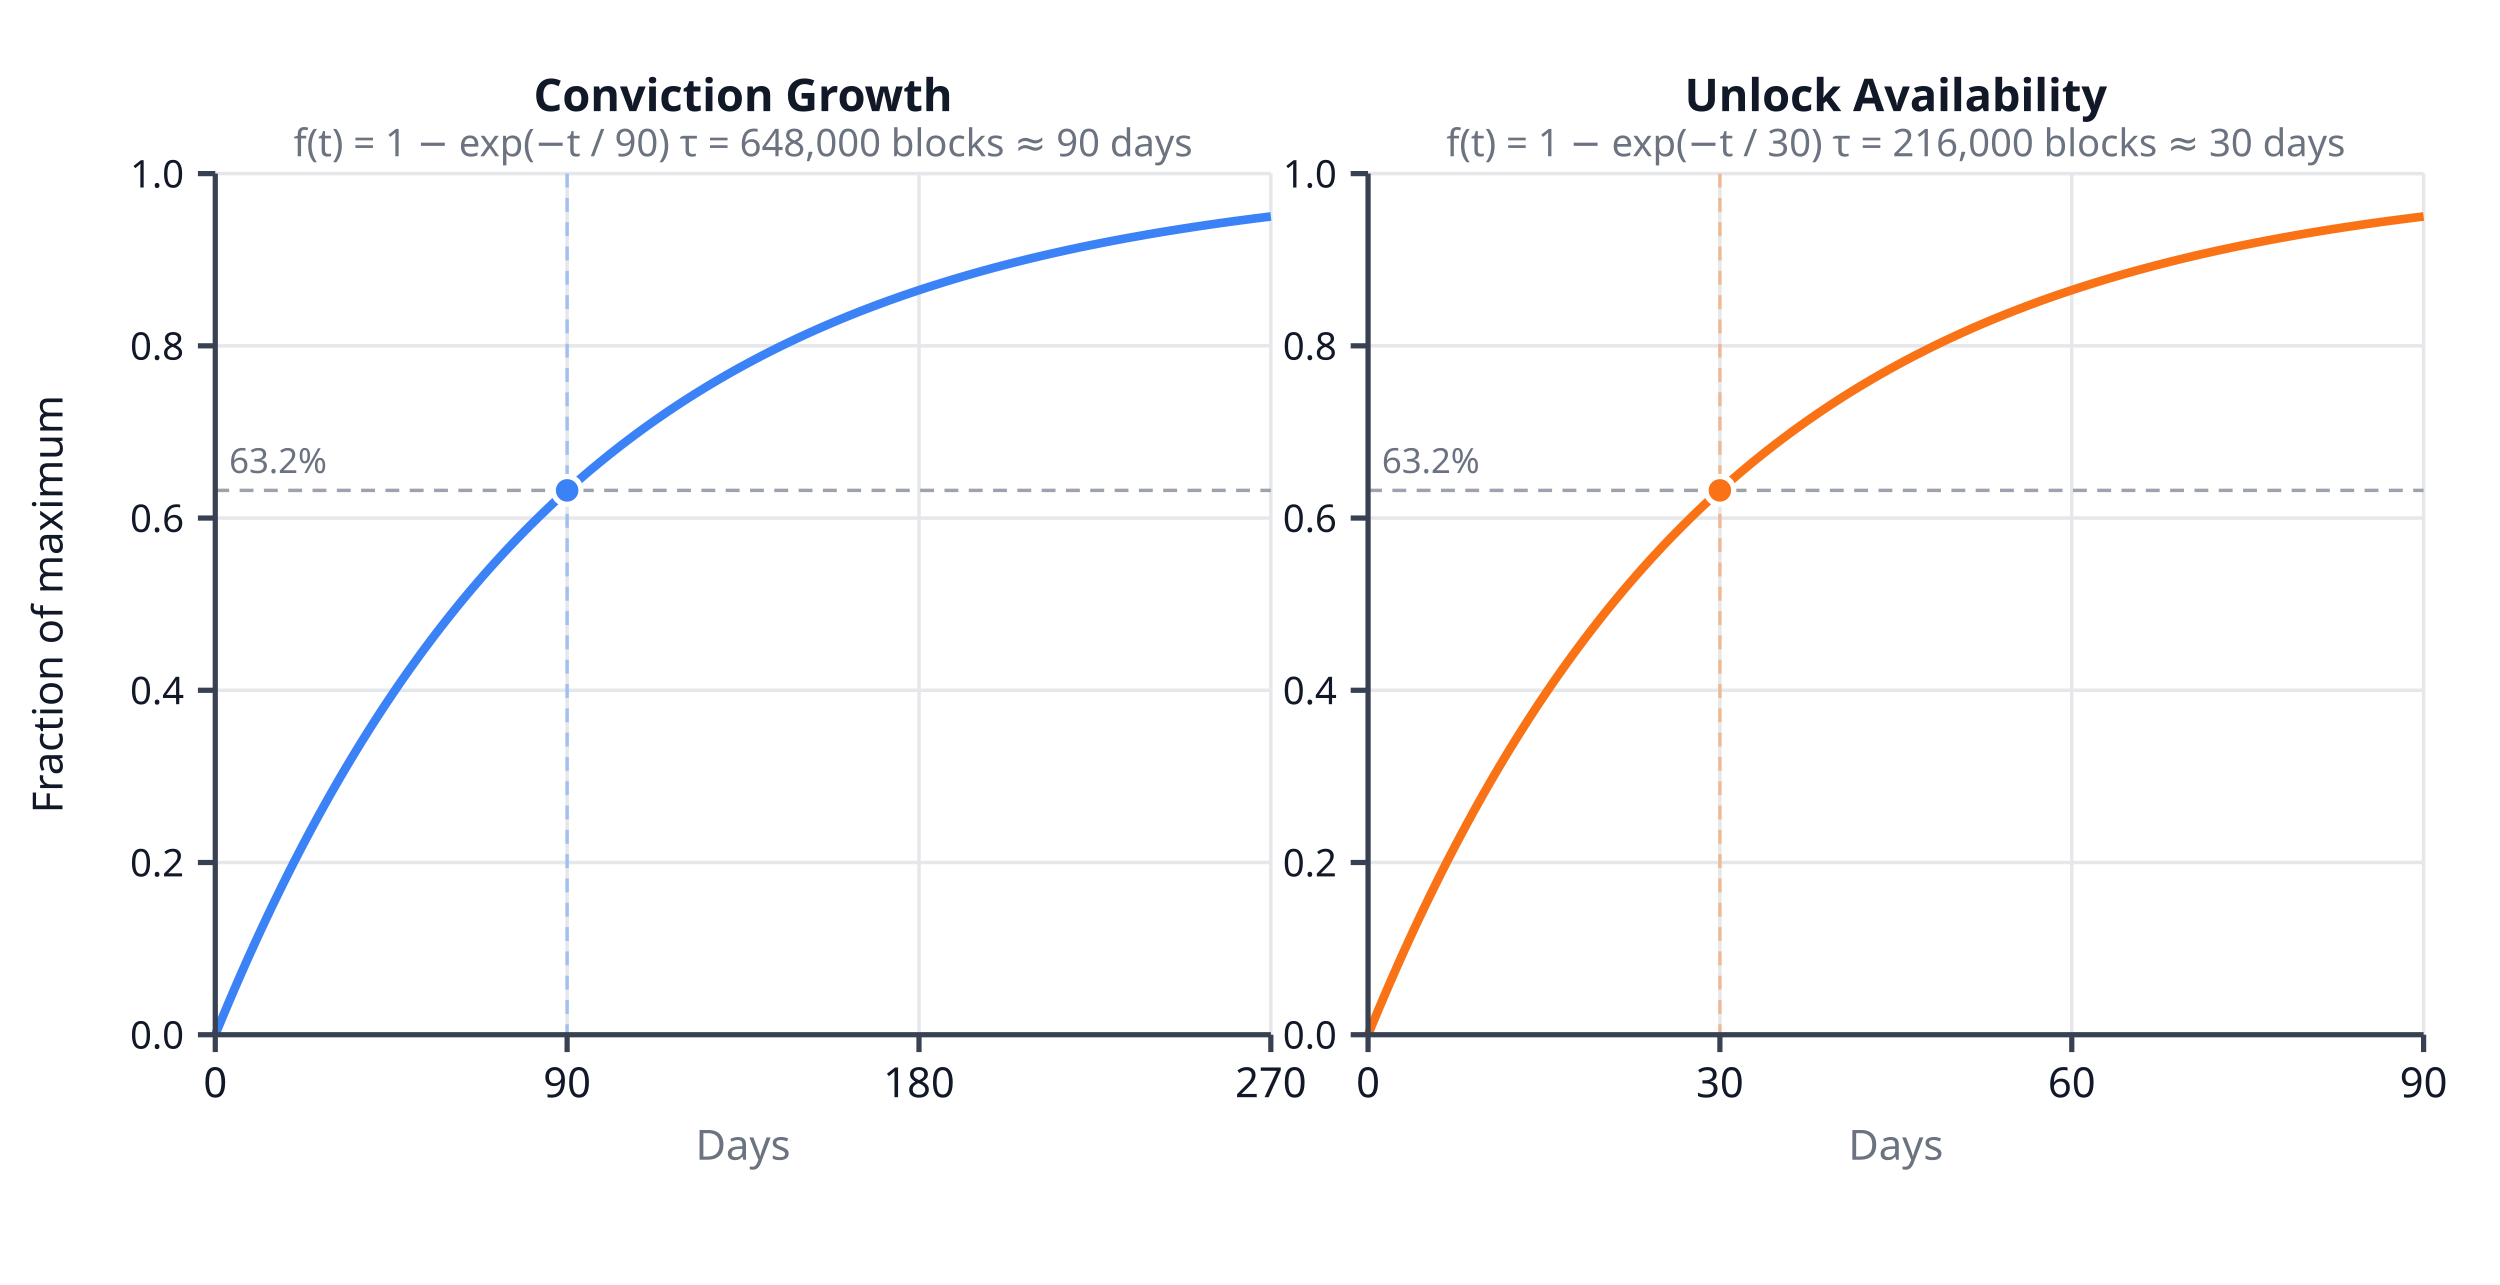
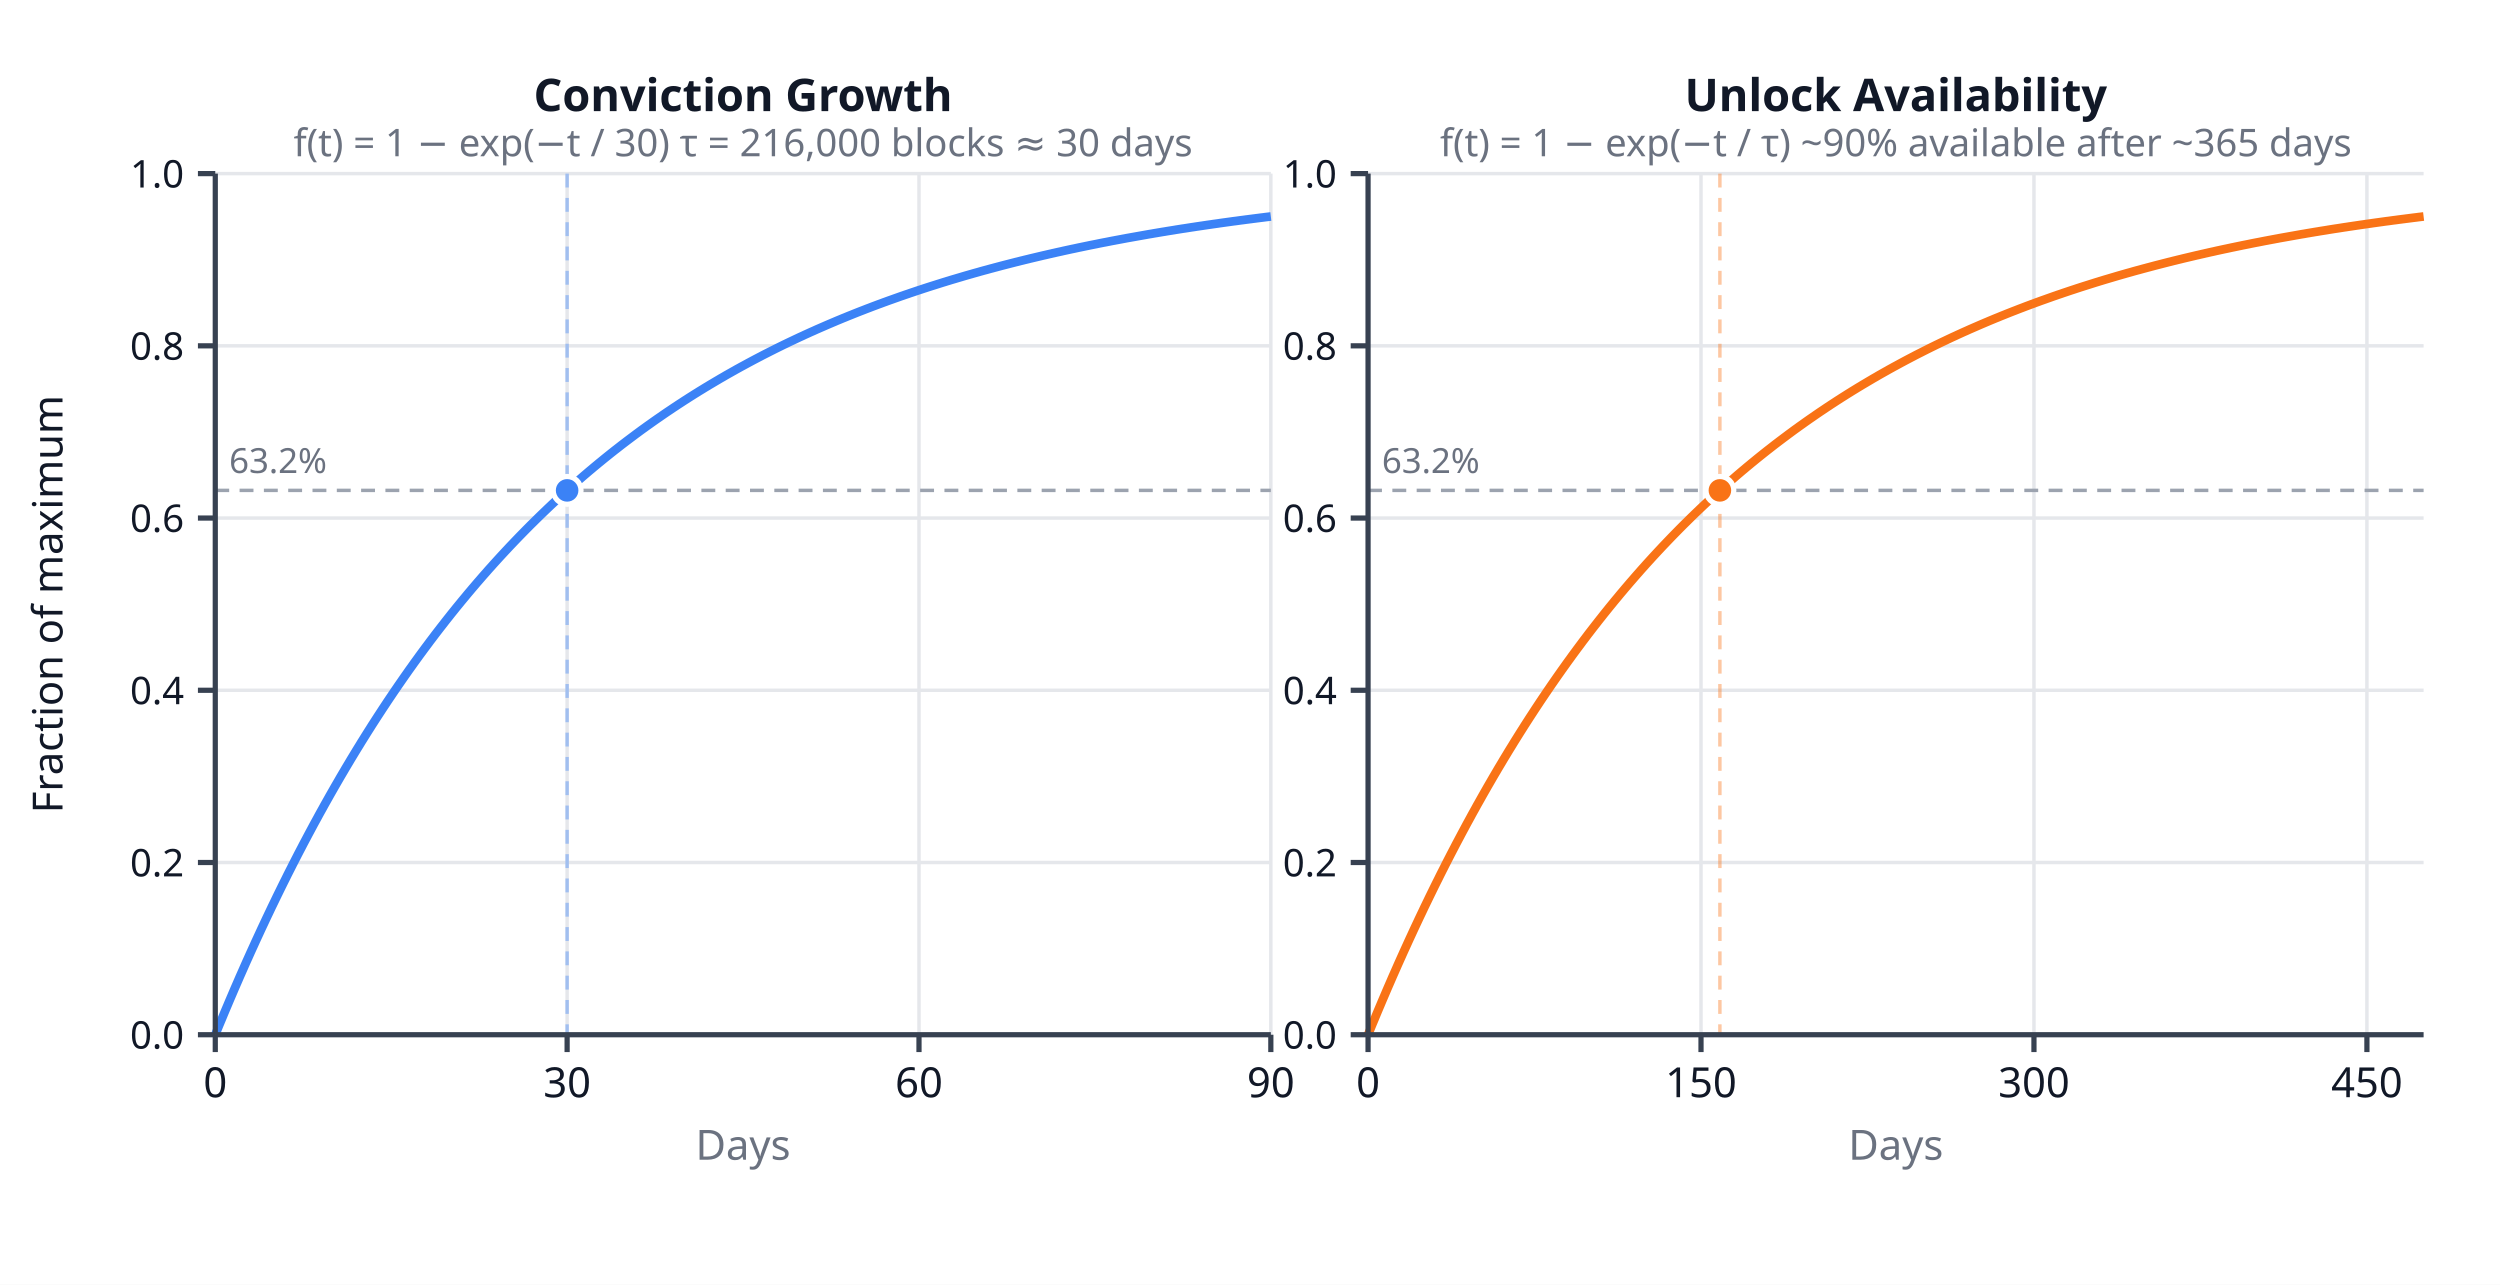
<svg xmlns="http://www.w3.org/2000/svg" width="720" height="370" viewBox="0 0 720 370">
  <rect width="720" height="370" fill="white" />
  <line x1="62.00" y1="248.40" x2="366.00" y2="248.40" stroke="#e5e7eb" stroke-width="1" />
  <line x1="62.00" y1="198.80" x2="366.00" y2="198.80" stroke="#e5e7eb" stroke-width="1" />
  <line x1="62.00" y1="149.20" x2="366.00" y2="149.20" stroke="#e5e7eb" stroke-width="1" />
  <line x1="62.00" y1="99.60" x2="366.00" y2="99.60" stroke="#e5e7eb" stroke-width="1" />
  <line x1="62.00" y1="50.00" x2="366.00" y2="50.00" stroke="#e5e7eb" stroke-width="1" />
  <line x1="62.00" y1="50" x2="62.00" y2="298" stroke="#e5e7eb" stroke-width="1" />
  <line x1="163.33" y1="50" x2="163.33" y2="298" stroke="#e5e7eb" stroke-width="1" />
  <line x1="264.67" y1="50" x2="264.67" y2="298" stroke="#e5e7eb" stroke-width="1" />
  <line x1="366.00" y1="50" x2="366.00" y2="298" stroke="#e5e7eb" stroke-width="1" />
  <line x1="62.00" y1="141.23" x2="366.00" y2="141.23" stroke="#9ca3af" stroke-width="1" stroke-dasharray="4,3" />
  <text x="66.0" y="136.23" font-size="10" fill="#6b7280" font-family="sans-serif">63.2%</text>
  <line x1="163.33" y1="50" x2="163.33" y2="298" stroke="#3b82f6" stroke-width="1" stroke-dasharray="4,3" opacity="0.4" />
  <polyline points="62.00,298.00 62.51,296.76 63.01,295.53 63.52,294.31 64.03,293.09 64.53,291.88 65.04,290.67 65.55,289.47 66.05,288.28 66.56,287.09 67.07,285.90 67.57,284.73 68.08,283.56 68.59,282.39 69.09,281.23 69.60,280.08 70.11,278.93 70.61,277.79 71.12,276.65 71.63,275.52 72.13,274.40 72.64,273.28 73.15,272.17 73.65,271.06 74.16,269.96 74.67,268.86 75.17,267.77 75.68,266.68 76.19,265.60 76.69,264.53 77.20,263.46 77.71,262.39 78.21,261.33 78.72,260.28 79.23,259.23 79.73,258.19 80.24,257.15 80.75,256.11 81.25,255.09 81.76,254.06 82.27,253.05 82.77,252.03 83.28,251.02 83.79,250.02 84.29,249.02 84.80,248.03 85.31,247.04 85.81,246.06 86.32,245.08 86.83,244.11 87.33,243.14 87.84,242.18 88.35,241.22 88.85,240.27 89.36,239.32 89.87,238.37 90.37,237.43 90.88,236.50 91.39,235.57 91.89,234.64 92.40,233.72 92.91,232.81 93.41,231.89 93.92,230.99 94.43,230.08 94.93,229.19 95.44,228.29 95.95,227.40 96.45,226.52 96.96,225.64 97.47,224.76 97.97,223.89 98.48,223.02 98.99,222.16 99.49,221.30 100.00,220.45 100.51,219.60 101.01,218.75 101.52,217.91 102.03,217.07 102.53,216.24 103.04,215.41 103.55,214.59 104.05,213.76 104.56,212.95 105.07,212.13 105.57,211.33 106.08,210.52 106.59,209.72 107.09,208.92 107.60,208.13 108.11,207.34 108.61,206.56 109.12,205.78 109.63,205.00 110.13,204.23 110.64,203.46 111.15,202.69 111.65,201.93 112.16,201.17 112.67,200.42 113.17,199.67 113.68,198.92 114.19,198.18 114.69,197.44 115.20,196.71 115.71,195.97 116.21,195.25 116.72,194.52 117.23,193.80 117.73,193.08 118.24,192.37 118.75,191.66 119.25,190.95 119.76,190.25 120.27,189.55 120.77,188.85 121.28,188.16 121.79,187.47 122.29,186.79 122.80,186.11 123.31,185.43 123.81,184.75 124.32,184.08 124.83,183.41 125.33,182.74 125.84,182.08 126.35,181.42 126.85,180.77 127.36,180.12 127.87,179.47 128.37,178.82 128.88,178.18 129.39,177.54 129.89,176.90 130.40,176.27 130.91,175.64 131.41,175.01 131.92,174.39 132.43,173.77 132.93,173.15 133.44,172.54 133.95,171.93 134.45,171.32 134.96,170.71 135.47,170.11 135.97,169.51 136.48,168.92 136.99,168.32 137.49,167.73 138.00,167.15 138.51,166.56 139.01,165.98 139.52,165.40 140.03,164.83 140.53,164.25 141.04,163.68 141.55,163.12 142.05,162.55 142.56,161.99 143.07,161.43 143.57,160.88 144.08,160.32 144.59,159.77 145.09,159.23 145.60,158.68 146.11,158.14 146.61,157.60 147.12,157.06 147.63,156.53 148.13,156.00 148.64,155.47 149.15,154.94 149.65,154.42 150.16,153.90 150.67,153.38 151.17,152.87 151.68,152.35 152.19,151.84 152.69,151.33 153.20,150.83 153.71,150.33 154.21,149.83 154.72,149.33 155.23,148.83 155.73,148.34 156.24,147.85 156.75,147.36 157.25,146.88 157.76,146.39 158.27,145.91 158.77,145.43 159.28,144.96 159.79,144.48 160.29,144.01 160.80,143.54 161.31,143.08 161.81,142.61 162.32,142.15 162.83,141.69 163.33,141.23 163.84,140.78 164.35,140.33 164.85,139.88 165.36,139.43 165.87,138.98 166.37,138.54 166.88,138.10 167.39,137.66 167.89,137.22 168.40,136.78 168.91,136.35 169.41,135.92 169.92,135.49 170.43,135.07 170.93,134.64 171.44,134.22 171.95,133.80 172.45,133.38 172.96,132.97 173.47,132.55 173.97,132.14 174.48,131.73 174.99,131.32 175.49,130.92 176.00,130.51 176.51,130.11 177.01,129.71 177.52,129.32 178.03,128.92 178.53,128.53 179.04,128.13 179.55,127.74 180.05,127.36 180.56,126.97 181.07,126.59 181.57,126.21 182.08,125.83 182.59,125.45 183.09,125.07 183.60,124.70 184.11,124.32 184.61,123.95 185.12,123.58 185.63,123.22 186.13,122.85 186.64,122.49 187.15,122.13 187.65,121.77 188.16,121.41 188.67,121.05 189.17,120.70 189.68,120.35 190.19,120.00 190.69,119.65 191.20,119.30 191.71,118.95 192.21,118.61 192.72,118.27 193.23,117.93 193.73,117.59 194.24,117.25 194.75,116.92 195.25,116.58 195.76,116.25 196.27,115.92 196.77,115.59 197.28,115.26 197.79,114.94 198.29,114.61 198.80,114.29 199.31,113.97 199.81,113.65 200.32,113.33 200.83,113.02 201.33,112.70 201.84,112.39 202.35,112.08 202.85,111.77 203.36,111.46 203.87,111.16 204.37,110.85 204.88,110.55 205.39,110.25 205.89,109.95 206.40,109.65 206.91,109.35 207.41,109.05 207.92,108.76 208.43,108.47 208.93,108.17 209.44,107.88 209.95,107.59 210.45,107.31 210.96,107.02 211.47,106.74 211.97,106.45 212.48,106.17 212.99,105.89 213.49,105.61 214.00,105.34 214.51,105.06 215.01,104.79 215.52,104.51 216.03,104.24 216.53,103.97 217.04,103.70 217.55,103.43 218.05,103.17 218.56,102.90 219.07,102.64 219.57,102.37 220.08,102.11 220.59,101.85 221.09,101.60 221.60,101.34 222.11,101.08 222.61,100.83 223.12,100.57 223.63,100.32 224.13,100.07 224.64,99.82 225.15,99.57 225.65,99.32 226.16,99.08 226.67,98.83 227.17,98.59 227.68,98.35 228.19,98.11 228.69,97.87 229.20,97.63 229.71,97.39 230.21,97.15 230.72,96.92 231.23,96.69 231.73,96.45 232.24,96.22 232.75,95.99 233.25,95.76 233.76,95.53 234.27,95.31 234.77,95.08 235.28,94.85 235.79,94.63 236.29,94.41 236.80,94.19 237.31,93.97 237.81,93.75 238.32,93.53 238.83,93.31 239.33,93.10 239.84,92.88 240.35,92.67 240.85,92.45 241.36,92.24 241.87,92.03 242.37,91.82 242.88,91.61 243.39,91.41 243.89,91.20 244.40,90.99 244.91,90.79 245.41,90.59 245.92,90.38 246.43,90.18 246.93,89.98 247.44,89.78 247.95,89.58 248.45,89.39 248.96,89.19 249.47,88.99 249.97,88.80 250.48,88.61 250.99,88.41 251.49,88.22 252.00,88.03 252.51,87.84 253.01,87.65 253.52,87.47 254.03,87.28 254.53,87.09 255.04,86.91 255.55,86.72 256.05,86.54 256.56,86.36 257.07,86.18 257.57,86.00 258.08,85.82 258.59,85.64 259.09,85.46 259.60,85.28 260.11,85.11 260.61,84.93 261.12,84.76 261.63,84.59 262.13,84.41 262.64,84.24 263.15,84.07 263.65,83.90 264.16,83.73 264.67,83.56 265.17,83.40 265.68,83.23 266.19,83.06 266.69,82.90 267.20,82.73 267.71,82.57 268.21,82.41 268.72,82.25 269.23,82.09 269.73,81.93 270.24,81.77 270.75,81.61 271.25,81.45 271.76,81.29 272.27,81.14 272.77,80.98 273.28,80.83 273.79,80.67 274.29,80.52 274.80,80.37 275.31,80.22 275.81,80.07 276.32,79.92 276.83,79.77 277.33,79.62 277.84,79.47 278.35,79.32 278.85,79.18 279.36,79.03 279.87,78.89 280.37,78.74 280.88,78.60 281.39,78.46 281.89,78.32 282.40,78.17 282.91,78.03 283.41,77.89 283.92,77.76 284.43,77.62 284.93,77.48 285.44,77.34 285.95,77.21 286.45,77.07 286.96,76.94 287.47,76.80 287.97,76.67 288.48,76.53 288.99,76.40 289.49,76.27 290.00,76.14 290.51,76.01 291.01,75.88 291.52,75.75 292.03,75.62 292.53,75.49 293.04,75.37 293.55,75.24 294.05,75.11 294.56,74.99 295.07,74.86 295.57,74.74 296.08,74.62 296.59,74.49 297.09,74.37 297.60,74.25 298.11,74.13 298.61,74.01 299.12,73.89 299.63,73.77 300.13,73.65 300.64,73.53 301.15,73.42 301.65,73.30 302.16,73.18 302.67,73.07 303.17,72.95 303.68,72.84 304.19,72.72 304.69,72.61 305.20,72.50 305.71,72.39 306.21,72.27 306.72,72.16 307.23,72.05 307.73,71.94 308.24,71.83 308.75,71.72 309.25,71.62 309.76,71.51 310.27,71.40 310.77,71.29 311.28,71.19 311.79,71.08 312.29,70.98 312.80,70.87 313.31,70.77 313.81,70.66 314.32,70.56 314.83,70.46 315.33,70.36 315.84,70.26 316.35,70.15 316.85,70.05 317.36,69.95 317.87,69.85 318.37,69.76 318.88,69.66 319.39,69.56 319.89,69.46 320.40,69.36 320.91,69.27 321.41,69.17 321.92,69.08 322.43,68.98 322.93,68.89 323.44,68.79 323.95,68.70 324.45,68.60 324.96,68.51 325.47,68.42 325.97,68.33 326.48,68.24 326.99,68.15 327.49,68.06 328.00,67.97 328.51,67.88 329.01,67.79 329.52,67.70 330.03,67.61 330.53,67.52 331.04,67.43 331.55,67.35 332.05,67.26 332.56,67.17 333.07,67.09 333.57,67.00 334.08,66.92 334.59,66.83 335.09,66.75 335.60,66.67 336.11,66.58 336.61,66.50 337.12,66.42 337.63,66.34 338.13,66.26 338.64,66.17 339.15,66.09 339.65,66.01 340.16,65.93 340.67,65.85 341.17,65.78 341.68,65.70 342.19,65.62 342.69,65.54 343.20,65.46 343.71,65.39 344.21,65.31 344.72,65.23 345.23,65.16 345.73,65.08 346.24,65.01 346.75,64.93 347.25,64.86 347.76,64.78 348.27,64.71 348.77,64.64 349.28,64.56 349.79,64.49 350.29,64.42 350.80,64.35 351.31,64.27 351.81,64.20 352.32,64.13 352.83,64.06 353.33,63.99 353.84,63.92 354.35,63.85 354.85,63.78 355.36,63.71 355.87,63.65 356.37,63.58 356.88,63.51 357.39,63.44 357.89,63.38 358.40,63.31 358.91,63.24 359.41,63.18 359.92,63.11 360.43,63.05 360.93,62.98 361.44,62.92 361.95,62.85 362.45,62.79 362.96,62.72 363.47,62.66 363.97,62.60 364.48,62.53 364.99,62.47 365.49,62.41 366.00,62.35" fill="none" stroke="#3b82f6" stroke-width="2.5" stroke-linejoin="round" />
  <circle cx="163.33" cy="141.23" r="4" fill="#3b82f6" stroke="white" stroke-width="1.5" />
  <line x1="62.00" y1="50" x2="62.00" y2="298" stroke="#374151" stroke-width="1.5" />
  <line x1="62.00" y1="298" x2="366.00" y2="298" stroke="#374151" stroke-width="1.5" />
  <line x1="62.00" y1="298" x2="62.00" y2="303" stroke="#374151" stroke-width="1.5" />
  <text x="62.00" y="316" text-anchor="middle" font-size="12" fill="#111827" font-family="sans-serif">0</text>
  <line x1="163.33" y1="298" x2="163.33" y2="303" stroke="#374151" stroke-width="1.5" />
-   <text x="163.33" y="316" text-anchor="middle" font-size="12" fill="#111827" font-family="sans-serif">90</text>
+   <text x="163.33" y="316" text-anchor="middle" font-size="12" fill="#111827" font-family="sans-serif">30</text>
  <line x1="264.67" y1="298" x2="264.67" y2="303" stroke="#374151" stroke-width="1.5" />
-   <text x="264.67" y="316" text-anchor="middle" font-size="12" fill="#111827" font-family="sans-serif">180</text>
+   <text x="264.67" y="316" text-anchor="middle" font-size="12" fill="#111827" font-family="sans-serif">60</text>
  <line x1="366.00" y1="298" x2="366.00" y2="303" stroke="#374151" stroke-width="1.5" />
-   <text x="366.00" y="316" text-anchor="middle" font-size="12" fill="#111827" font-family="sans-serif">270</text>
+   <text x="366.00" y="316" text-anchor="middle" font-size="12" fill="#111827" font-family="sans-serif">90</text>
  <text x="214.00" y="334" text-anchor="middle" font-size="12" fill="#6b7280" font-family="sans-serif">Days</text>
  <text x="214.00" y="32" text-anchor="middle" font-size="13" font-weight="600" fill="#111827" font-family="sans-serif">Conviction Growth</text>
-   <text x="214.00" y="45" text-anchor="middle" font-size="11" fill="#6b7280" font-family="sans-serif">f(t) = 1 − exp(−t / 90)    τ = 648,000 blocks ≈ 90 days</text>
+   <text x="214.00" y="45" text-anchor="middle" font-size="11" fill="#6b7280" font-family="sans-serif">f(t) = 1 − exp(−t / 30)    τ = 216,000 blocks ≈ 30 days</text>
  <line x1="394.00" y1="248.40" x2="698.00" y2="248.40" stroke="#e5e7eb" stroke-width="1" />
  <line x1="394.00" y1="198.80" x2="698.00" y2="198.80" stroke="#e5e7eb" stroke-width="1" />
  <line x1="394.00" y1="149.20" x2="698.00" y2="149.20" stroke="#e5e7eb" stroke-width="1" />
  <line x1="394.00" y1="99.60" x2="698.00" y2="99.60" stroke="#e5e7eb" stroke-width="1" />
  <line x1="394.00" y1="50.00" x2="698.00" y2="50.00" stroke="#e5e7eb" stroke-width="1" />
  <line x1="394.00" y1="50" x2="394.00" y2="298" stroke="#e5e7eb" stroke-width="1" />
-   <line x1="495.33" y1="50" x2="495.33" y2="298" stroke="#e5e7eb" stroke-width="1" />
-   <line x1="596.67" y1="50" x2="596.67" y2="298" stroke="#e5e7eb" stroke-width="1" />
-   <line x1="698.00" y1="50" x2="698.00" y2="298" stroke="#e5e7eb" stroke-width="1" />
+   <line x1="489.89" y1="50" x2="489.89" y2="298" stroke="#e5e7eb" stroke-width="1" />
+   <line x1="585.78" y1="50" x2="585.78" y2="298" stroke="#e5e7eb" stroke-width="1" />
+   <line x1="681.67" y1="50" x2="681.67" y2="298" stroke="#e5e7eb" stroke-width="1" />
  <line x1="394.00" y1="141.23" x2="698.00" y2="141.23" stroke="#9ca3af" stroke-width="1" stroke-dasharray="4,3" />
  <text x="398.0" y="136.23" font-size="10" fill="#6b7280" font-family="sans-serif">63.2%</text>
  <line x1="495.33" y1="50" x2="495.33" y2="298" stroke="#f97316" stroke-width="1" stroke-dasharray="4,3" opacity="0.4" />
  <polyline points="394.00,298.00 394.51,296.76 395.01,295.53 395.52,294.31 396.03,293.09 396.53,291.88 397.04,290.67 397.55,289.47 398.05,288.28 398.56,287.09 399.07,285.90 399.57,284.73 400.08,283.56 400.59,282.39 401.09,281.23 401.60,280.08 402.11,278.93 402.61,277.79 403.12,276.65 403.63,275.52 404.13,274.40 404.64,273.28 405.15,272.17 405.65,271.06 406.16,269.96 406.67,268.86 407.17,267.77 407.68,266.68 408.19,265.60 408.69,264.53 409.20,263.46 409.71,262.39 410.21,261.33 410.72,260.28 411.23,259.23 411.73,258.19 412.24,257.15 412.75,256.11 413.25,255.09 413.76,254.06 414.27,253.05 414.77,252.03 415.28,251.02 415.79,250.02 416.29,249.02 416.80,248.03 417.31,247.04 417.81,246.06 418.32,245.08 418.83,244.11 419.33,243.14 419.84,242.18 420.35,241.22 420.85,240.27 421.36,239.32 421.87,238.37 422.37,237.43 422.88,236.50 423.39,235.57 423.89,234.64 424.40,233.72 424.91,232.81 425.41,231.89 425.92,230.99 426.43,230.08 426.93,229.19 427.44,228.29 427.95,227.40 428.45,226.52 428.96,225.64 429.47,224.76 429.97,223.89 430.48,223.02 430.99,222.16 431.49,221.30 432.00,220.45 432.51,219.60 433.01,218.75 433.52,217.91 434.03,217.07 434.53,216.24 435.04,215.41 435.55,214.59 436.05,213.76 436.56,212.95 437.07,212.13 437.57,211.33 438.08,210.52 438.59,209.72 439.09,208.92 439.60,208.13 440.11,207.34 440.61,206.56 441.12,205.78 441.63,205.00 442.13,204.23 442.64,203.46 443.15,202.69 443.65,201.93 444.16,201.17 444.67,200.42 445.17,199.67 445.68,198.92 446.19,198.18 446.69,197.44 447.20,196.71 447.71,195.97 448.21,195.25 448.72,194.52 449.23,193.80 449.73,193.08 450.24,192.37 450.75,191.66 451.25,190.95 451.76,190.25 452.27,189.55 452.77,188.85 453.28,188.16 453.79,187.47 454.29,186.79 454.80,186.11 455.31,185.43 455.81,184.75 456.32,184.08 456.83,183.41 457.33,182.74 457.84,182.08 458.35,181.42 458.85,180.77 459.36,180.12 459.87,179.47 460.37,178.82 460.88,178.18 461.39,177.54 461.89,176.90 462.40,176.27 462.91,175.64 463.41,175.01 463.92,174.39 464.43,173.77 464.93,173.15 465.44,172.54 465.95,171.93 466.45,171.32 466.96,170.71 467.47,170.11 467.97,169.51 468.48,168.92 468.99,168.32 469.49,167.73 470.00,167.15 470.51,166.56 471.01,165.98 471.52,165.40 472.03,164.83 472.53,164.25 473.04,163.68 473.55,163.12 474.05,162.55 474.56,161.99 475.07,161.43 475.57,160.88 476.08,160.32 476.59,159.77 477.09,159.23 477.60,158.68 478.11,158.14 478.61,157.60 479.12,157.06 479.63,156.53 480.13,156.00 480.64,155.47 481.15,154.94 481.65,154.42 482.16,153.90 482.67,153.38 483.17,152.87 483.68,152.35 484.19,151.84 484.69,151.33 485.20,150.83 485.71,150.33 486.21,149.83 486.72,149.33 487.23,148.83 487.73,148.34 488.24,147.85 488.75,147.36 489.25,146.88 489.76,146.39 490.27,145.91 490.77,145.43 491.28,144.96 491.79,144.48 492.29,144.01 492.80,143.54 493.31,143.08 493.81,142.61 494.32,142.15 494.83,141.69 495.33,141.23 495.84,140.78 496.35,140.33 496.85,139.88 497.36,139.43 497.87,138.98 498.37,138.54 498.88,138.10 499.39,137.66 499.89,137.22 500.40,136.78 500.91,136.35 501.41,135.92 501.92,135.49 502.43,135.07 502.93,134.64 503.44,134.22 503.95,133.80 504.45,133.38 504.96,132.97 505.47,132.55 505.97,132.14 506.48,131.73 506.99,131.32 507.49,130.92 508.00,130.51 508.51,130.11 509.01,129.71 509.52,129.32 510.03,128.92 510.53,128.53 511.04,128.13 511.55,127.74 512.05,127.36 512.56,126.97 513.07,126.59 513.57,126.21 514.08,125.83 514.59,125.45 515.09,125.07 515.60,124.70 516.11,124.32 516.61,123.95 517.12,123.58 517.63,123.22 518.13,122.85 518.64,122.49 519.15,122.13 519.65,121.77 520.16,121.41 520.67,121.05 521.17,120.70 521.68,120.35 522.19,120.00 522.69,119.65 523.20,119.30 523.71,118.95 524.21,118.61 524.72,118.27 525.23,117.93 525.73,117.59 526.24,117.25 526.75,116.92 527.25,116.58 527.76,116.25 528.27,115.92 528.77,115.59 529.28,115.26 529.79,114.94 530.29,114.61 530.80,114.29 531.31,113.97 531.81,113.65 532.32,113.33 532.83,113.02 533.33,112.70 533.84,112.39 534.35,112.08 534.85,111.77 535.36,111.46 535.87,111.16 536.37,110.85 536.88,110.55 537.39,110.25 537.89,109.95 538.40,109.65 538.91,109.35 539.41,109.05 539.92,108.76 540.43,108.47 540.93,108.17 541.44,107.88 541.95,107.59 542.45,107.31 542.96,107.02 543.47,106.74 543.97,106.45 544.48,106.17 544.99,105.89 545.49,105.61 546.00,105.34 546.51,105.06 547.01,104.79 547.52,104.51 548.03,104.24 548.53,103.97 549.04,103.70 549.55,103.43 550.05,103.17 550.56,102.90 551.07,102.64 551.57,102.37 552.08,102.11 552.59,101.85 553.09,101.60 553.60,101.34 554.11,101.08 554.61,100.83 555.12,100.57 555.63,100.32 556.13,100.07 556.64,99.82 557.15,99.57 557.65,99.32 558.16,99.08 558.67,98.83 559.17,98.59 559.68,98.35 560.19,98.11 560.69,97.87 561.20,97.63 561.71,97.39 562.21,97.15 562.72,96.92 563.23,96.69 563.73,96.45 564.24,96.22 564.75,95.99 565.25,95.76 565.76,95.53 566.27,95.31 566.77,95.08 567.28,94.85 567.79,94.63 568.29,94.41 568.80,94.19 569.31,93.97 569.81,93.75 570.32,93.53 570.83,93.31 571.33,93.10 571.84,92.88 572.35,92.67 572.85,92.45 573.36,92.24 573.87,92.03 574.37,91.82 574.88,91.61 575.39,91.41 575.89,91.20 576.40,90.99 576.91,90.79 577.41,90.59 577.92,90.38 578.43,90.18 578.93,89.98 579.44,89.78 579.95,89.58 580.45,89.39 580.96,89.19 581.47,88.99 581.97,88.80 582.48,88.61 582.99,88.41 583.49,88.22 584.00,88.03 584.51,87.84 585.01,87.65 585.52,87.47 586.03,87.28 586.53,87.09 587.04,86.91 587.55,86.72 588.05,86.54 588.56,86.36 589.07,86.18 589.57,86.00 590.08,85.82 590.59,85.64 591.09,85.46 591.60,85.28 592.11,85.11 592.61,84.93 593.12,84.76 593.63,84.59 594.13,84.41 594.64,84.24 595.15,84.07 595.65,83.90 596.16,83.73 596.67,83.56 597.17,83.40 597.68,83.23 598.19,83.06 598.69,82.90 599.20,82.73 599.71,82.57 600.21,82.41 600.72,82.25 601.23,82.09 601.73,81.93 602.24,81.77 602.75,81.61 603.25,81.45 603.76,81.29 604.27,81.14 604.77,80.98 605.28,80.83 605.79,80.67 606.29,80.52 606.80,80.37 607.31,80.22 607.81,80.07 608.32,79.92 608.83,79.77 609.33,79.62 609.84,79.47 610.35,79.32 610.85,79.18 611.36,79.03 611.87,78.89 612.37,78.74 612.88,78.60 613.39,78.46 613.89,78.32 614.40,78.17 614.91,78.03 615.41,77.89 615.92,77.76 616.43,77.62 616.93,77.48 617.44,77.34 617.95,77.21 618.45,77.07 618.96,76.94 619.47,76.80 619.97,76.67 620.48,76.53 620.99,76.40 621.49,76.27 622.00,76.14 622.51,76.01 623.01,75.88 623.52,75.75 624.03,75.62 624.53,75.49 625.04,75.37 625.55,75.24 626.05,75.11 626.56,74.99 627.07,74.86 627.57,74.74 628.08,74.62 628.59,74.49 629.09,74.37 629.60,74.25 630.11,74.13 630.61,74.01 631.12,73.89 631.63,73.77 632.13,73.65 632.64,73.53 633.15,73.42 633.65,73.30 634.16,73.18 634.67,73.07 635.17,72.95 635.68,72.84 636.19,72.72 636.69,72.61 637.20,72.50 637.71,72.39 638.21,72.27 638.72,72.16 639.23,72.05 639.73,71.94 640.24,71.83 640.75,71.72 641.25,71.62 641.76,71.51 642.27,71.40 642.77,71.29 643.28,71.19 643.79,71.08 644.29,70.98 644.80,70.87 645.31,70.77 645.81,70.66 646.32,70.56 646.83,70.46 647.33,70.36 647.84,70.26 648.35,70.15 648.85,70.05 649.36,69.95 649.87,69.85 650.37,69.76 650.88,69.66 651.39,69.56 651.89,69.46 652.40,69.36 652.91,69.27 653.41,69.17 653.92,69.08 654.43,68.98 654.93,68.89 655.44,68.79 655.95,68.70 656.45,68.60 656.96,68.51 657.47,68.42 657.97,68.33 658.48,68.24 658.99,68.15 659.49,68.06 660.00,67.97 660.51,67.88 661.01,67.79 661.52,67.70 662.03,67.61 662.53,67.52 663.04,67.43 663.55,67.35 664.05,67.26 664.56,67.17 665.07,67.09 665.57,67.00 666.08,66.92 666.59,66.83 667.09,66.75 667.60,66.67 668.11,66.58 668.61,66.50 669.12,66.42 669.63,66.34 670.13,66.26 670.64,66.17 671.15,66.09 671.65,66.01 672.16,65.93 672.67,65.85 673.17,65.78 673.68,65.70 674.19,65.62 674.69,65.54 675.20,65.46 675.71,65.39 676.21,65.31 676.72,65.23 677.23,65.16 677.73,65.08 678.24,65.01 678.75,64.93 679.25,64.86 679.76,64.78 680.27,64.71 680.77,64.64 681.28,64.56 681.79,64.49 682.29,64.42 682.80,64.35 683.31,64.27 683.81,64.20 684.32,64.13 684.83,64.06 685.33,63.99 685.84,63.92 686.35,63.85 686.85,63.78 687.36,63.71 687.87,63.65 688.37,63.58 688.88,63.51 689.39,63.44 689.89,63.38 690.40,63.31 690.91,63.24 691.41,63.18 691.92,63.11 692.43,63.05 692.93,62.98 693.44,62.92 693.95,62.85 694.45,62.79 694.96,62.72 695.47,62.66 695.97,62.60 696.48,62.53 696.99,62.47 697.49,62.41 698.00,62.35" fill="none" stroke="#f97316" stroke-width="2.5" stroke-linejoin="round" />
  <circle cx="495.33" cy="141.23" r="4" fill="#f97316" stroke="white" stroke-width="1.5" />
  <line x1="394.00" y1="50" x2="394.00" y2="298" stroke="#374151" stroke-width="1.5" />
  <line x1="394.00" y1="298" x2="698.00" y2="298" stroke="#374151" stroke-width="1.5" />
  <line x1="394.00" y1="298" x2="394.00" y2="303" stroke="#374151" stroke-width="1.5" />
  <text x="394.00" y="316" text-anchor="middle" font-size="12" fill="#111827" font-family="sans-serif">0</text>
-   <line x1="495.33" y1="298" x2="495.33" y2="303" stroke="#374151" stroke-width="1.5" />
-   <text x="495.33" y="316" text-anchor="middle" font-size="12" fill="#111827" font-family="sans-serif">30</text>
-   <line x1="596.67" y1="298" x2="596.67" y2="303" stroke="#374151" stroke-width="1.5" />
-   <text x="596.67" y="316" text-anchor="middle" font-size="12" fill="#111827" font-family="sans-serif">60</text>
-   <line x1="698.00" y1="298" x2="698.00" y2="303" stroke="#374151" stroke-width="1.5" />
-   <text x="698.00" y="316" text-anchor="middle" font-size="12" fill="#111827" font-family="sans-serif">90</text>
+   <line x1="489.89" y1="298" x2="489.89" y2="303" stroke="#374151" stroke-width="1.5" />
+   <text x="489.89" y="316" text-anchor="middle" font-size="12" fill="#111827" font-family="sans-serif">150</text>
+   <line x1="585.78" y1="298" x2="585.78" y2="303" stroke="#374151" stroke-width="1.5" />
+   <text x="585.78" y="316" text-anchor="middle" font-size="12" fill="#111827" font-family="sans-serif">300</text>
+   <line x1="681.67" y1="298" x2="681.67" y2="303" stroke="#374151" stroke-width="1.5" />
+   <text x="681.67" y="316" text-anchor="middle" font-size="12" fill="#111827" font-family="sans-serif">450</text>
  <text x="546.00" y="334" text-anchor="middle" font-size="12" fill="#6b7280" font-family="sans-serif">Days</text>
  <text x="546.00" y="32" text-anchor="middle" font-size="13" font-weight="600" fill="#111827" font-family="sans-serif">Unlock Availability</text>
-   <text x="546.00" y="45" text-anchor="middle" font-size="11" fill="#6b7280" font-family="sans-serif">f(t) = 1 − exp(−t / 30)    τ = 216,000 blocks ≈ 30 days</text>
+   <text x="546.00" y="45" text-anchor="middle" font-size="11" fill="#6b7280" font-family="sans-serif">f(t) = 1 − exp(−t / τ)    ~90% available after ~365 days</text>
  <text transform="rotate(-90,14,174.00)" x="14" y="178.00" text-anchor="middle" font-size="12" fill="#111827" font-family="sans-serif">Fraction of maximum</text>
  <line x1="57" y1="298.00" x2="62" y2="298.00" stroke="#374151" stroke-width="1.5" />
  <text x="53" y="302.00" text-anchor="end" font-size="11" fill="#111827" font-family="sans-serif">0.0</text>
  <line x1="57" y1="248.40" x2="62" y2="248.40" stroke="#374151" stroke-width="1.5" />
  <text x="53" y="252.40" text-anchor="end" font-size="11" fill="#111827" font-family="sans-serif">0.2</text>
  <line x1="57" y1="198.80" x2="62" y2="198.80" stroke="#374151" stroke-width="1.5" />
  <text x="53" y="202.80" text-anchor="end" font-size="11" fill="#111827" font-family="sans-serif">0.4</text>
  <line x1="57" y1="149.20" x2="62" y2="149.20" stroke="#374151" stroke-width="1.5" />
  <text x="53" y="153.20" text-anchor="end" font-size="11" fill="#111827" font-family="sans-serif">0.6</text>
  <line x1="57" y1="99.60" x2="62" y2="99.60" stroke="#374151" stroke-width="1.5" />
  <text x="53" y="103.60" text-anchor="end" font-size="11" fill="#111827" font-family="sans-serif">0.8</text>
  <line x1="57" y1="50.00" x2="62" y2="50.00" stroke="#374151" stroke-width="1.5" />
  <text x="53" y="54.00" text-anchor="end" font-size="11" fill="#111827" font-family="sans-serif">1.0</text>
  <line x1="389" y1="298.00" x2="394" y2="298.00" stroke="#374151" stroke-width="1.5" />
  <text x="385" y="302.00" text-anchor="end" font-size="11" fill="#111827" font-family="sans-serif">0.0</text>
  <line x1="389" y1="248.40" x2="394" y2="248.40" stroke="#374151" stroke-width="1.5" />
  <text x="385" y="252.40" text-anchor="end" font-size="11" fill="#111827" font-family="sans-serif">0.2</text>
  <line x1="389" y1="198.80" x2="394" y2="198.80" stroke="#374151" stroke-width="1.5" />
  <text x="385" y="202.80" text-anchor="end" font-size="11" fill="#111827" font-family="sans-serif">0.4</text>
  <line x1="389" y1="149.20" x2="394" y2="149.20" stroke="#374151" stroke-width="1.5" />
  <text x="385" y="153.20" text-anchor="end" font-size="11" fill="#111827" font-family="sans-serif">0.6</text>
  <line x1="389" y1="99.60" x2="394" y2="99.60" stroke="#374151" stroke-width="1.5" />
  <text x="385" y="103.60" text-anchor="end" font-size="11" fill="#111827" font-family="sans-serif">0.8</text>
  <line x1="389" y1="50.00" x2="394" y2="50.00" stroke="#374151" stroke-width="1.5" />
  <text x="385" y="54.00" text-anchor="end" font-size="11" fill="#111827" font-family="sans-serif">1.0</text>
</svg>
